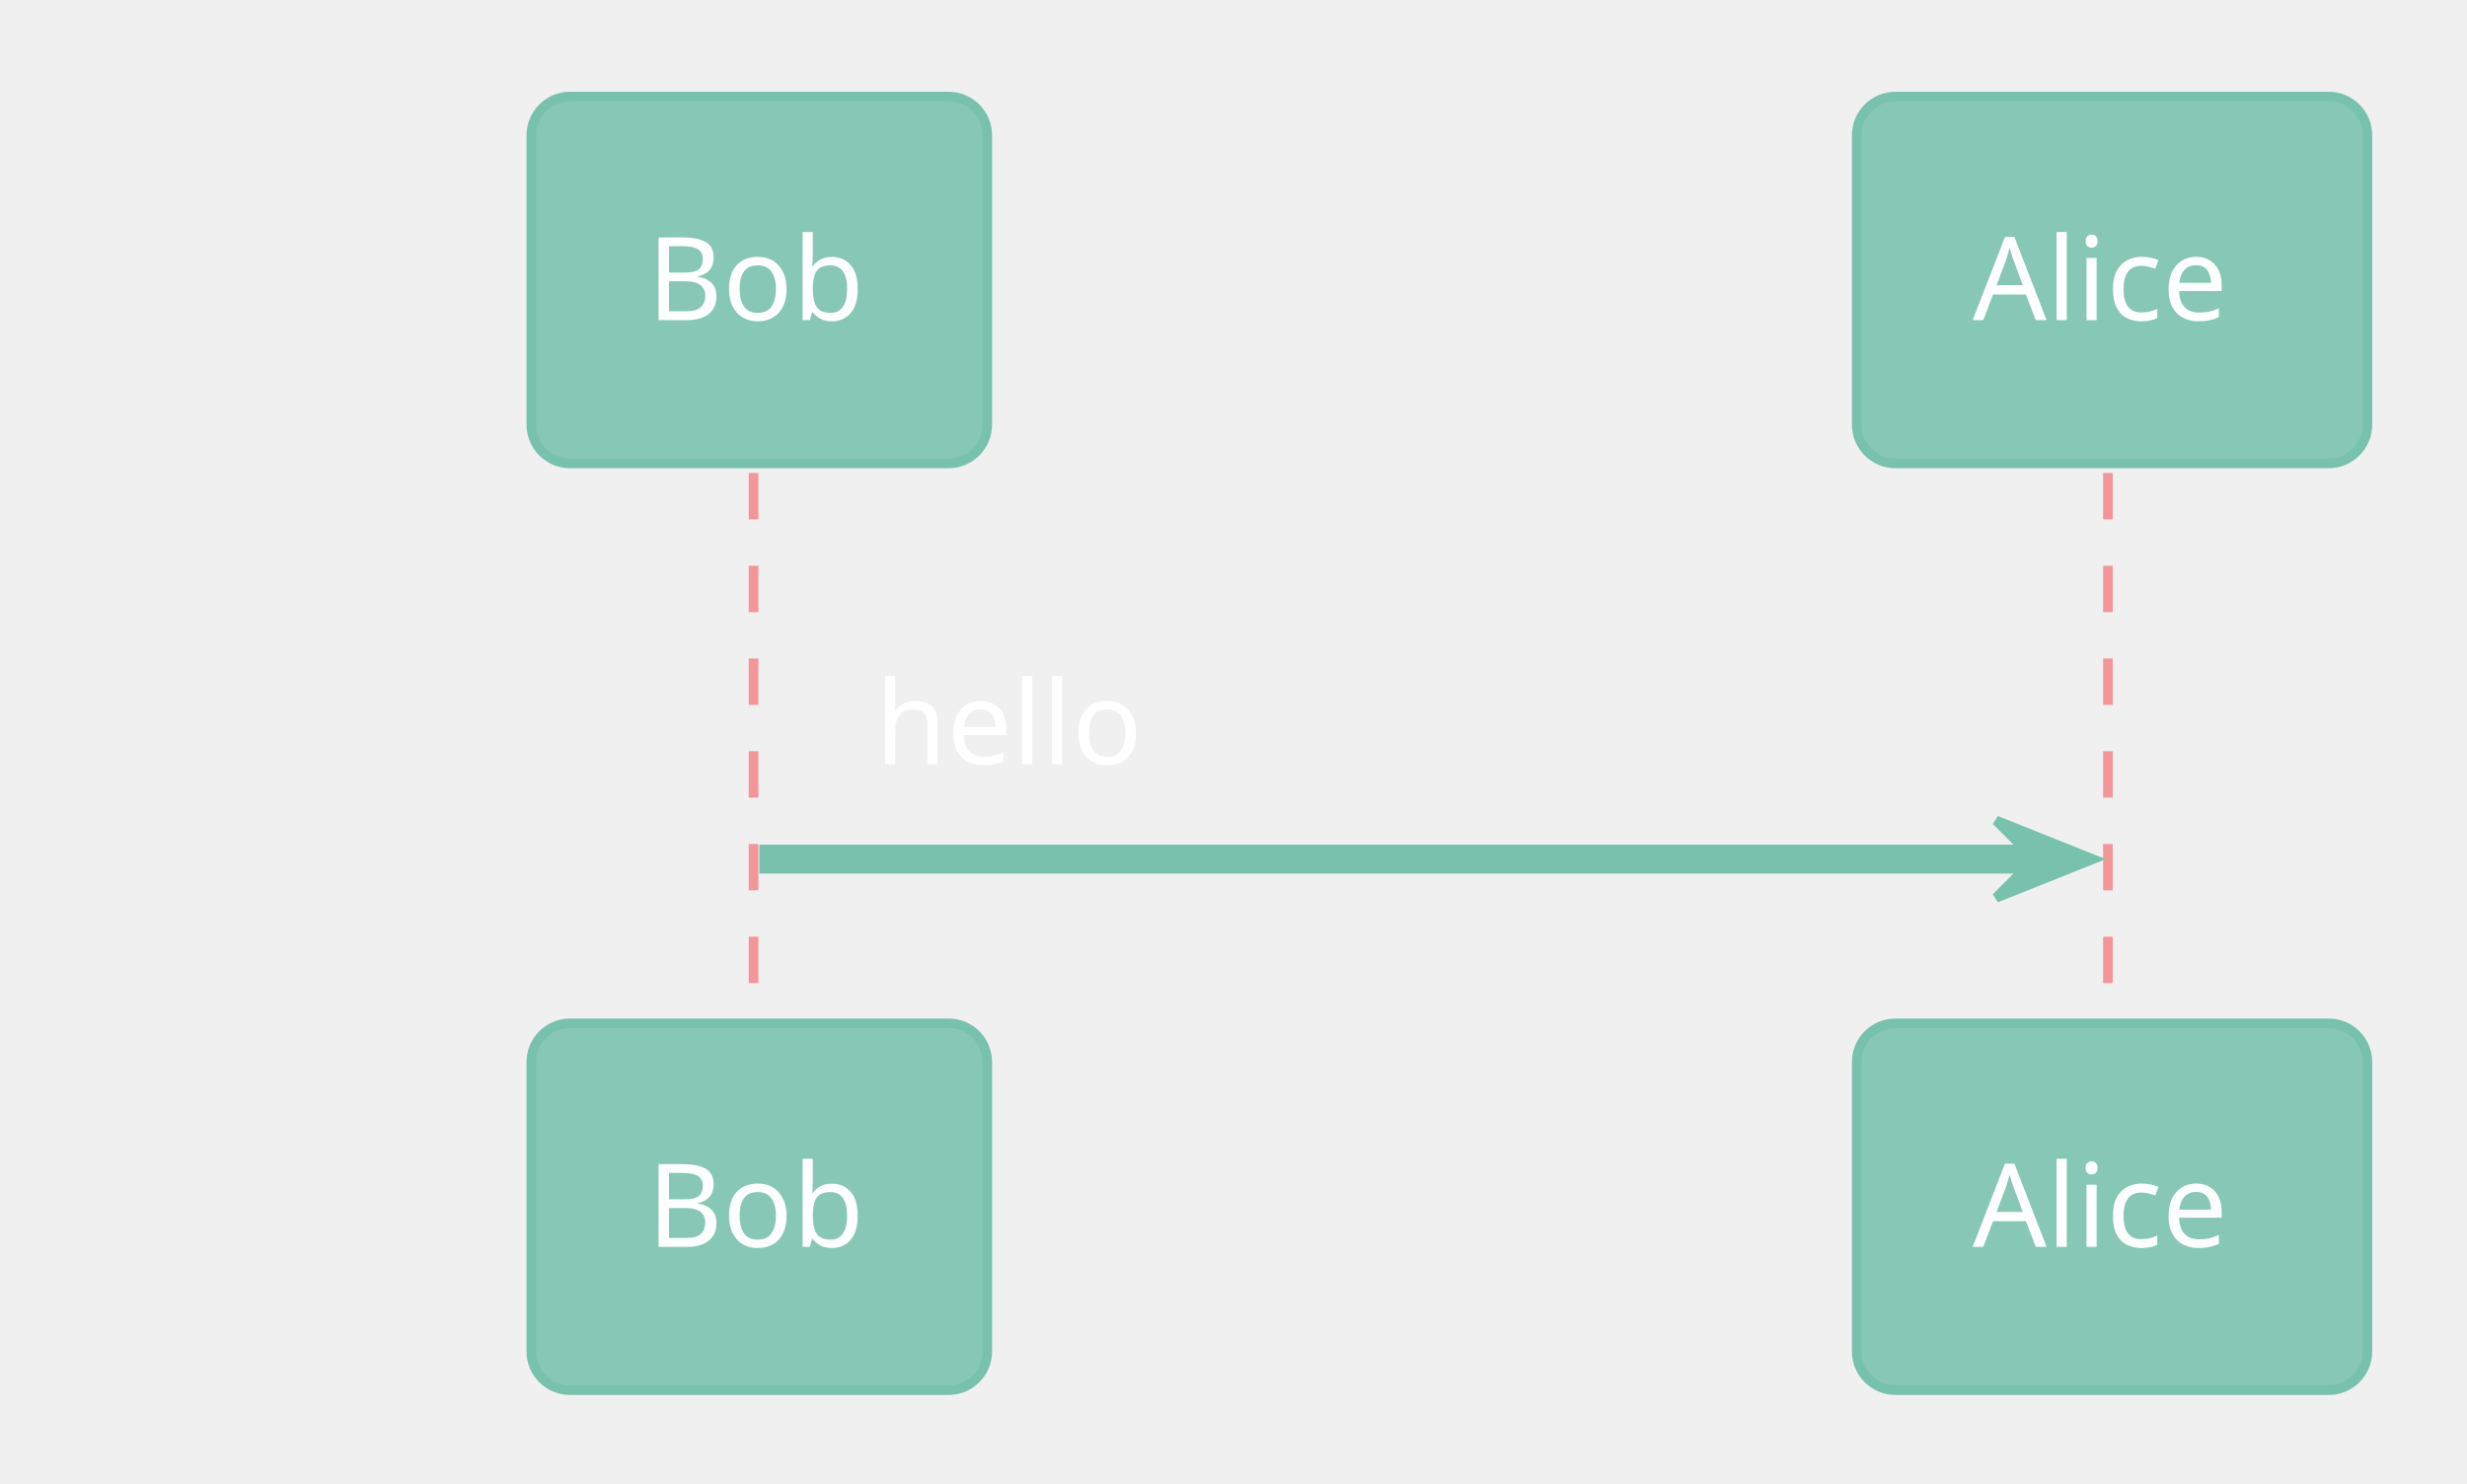
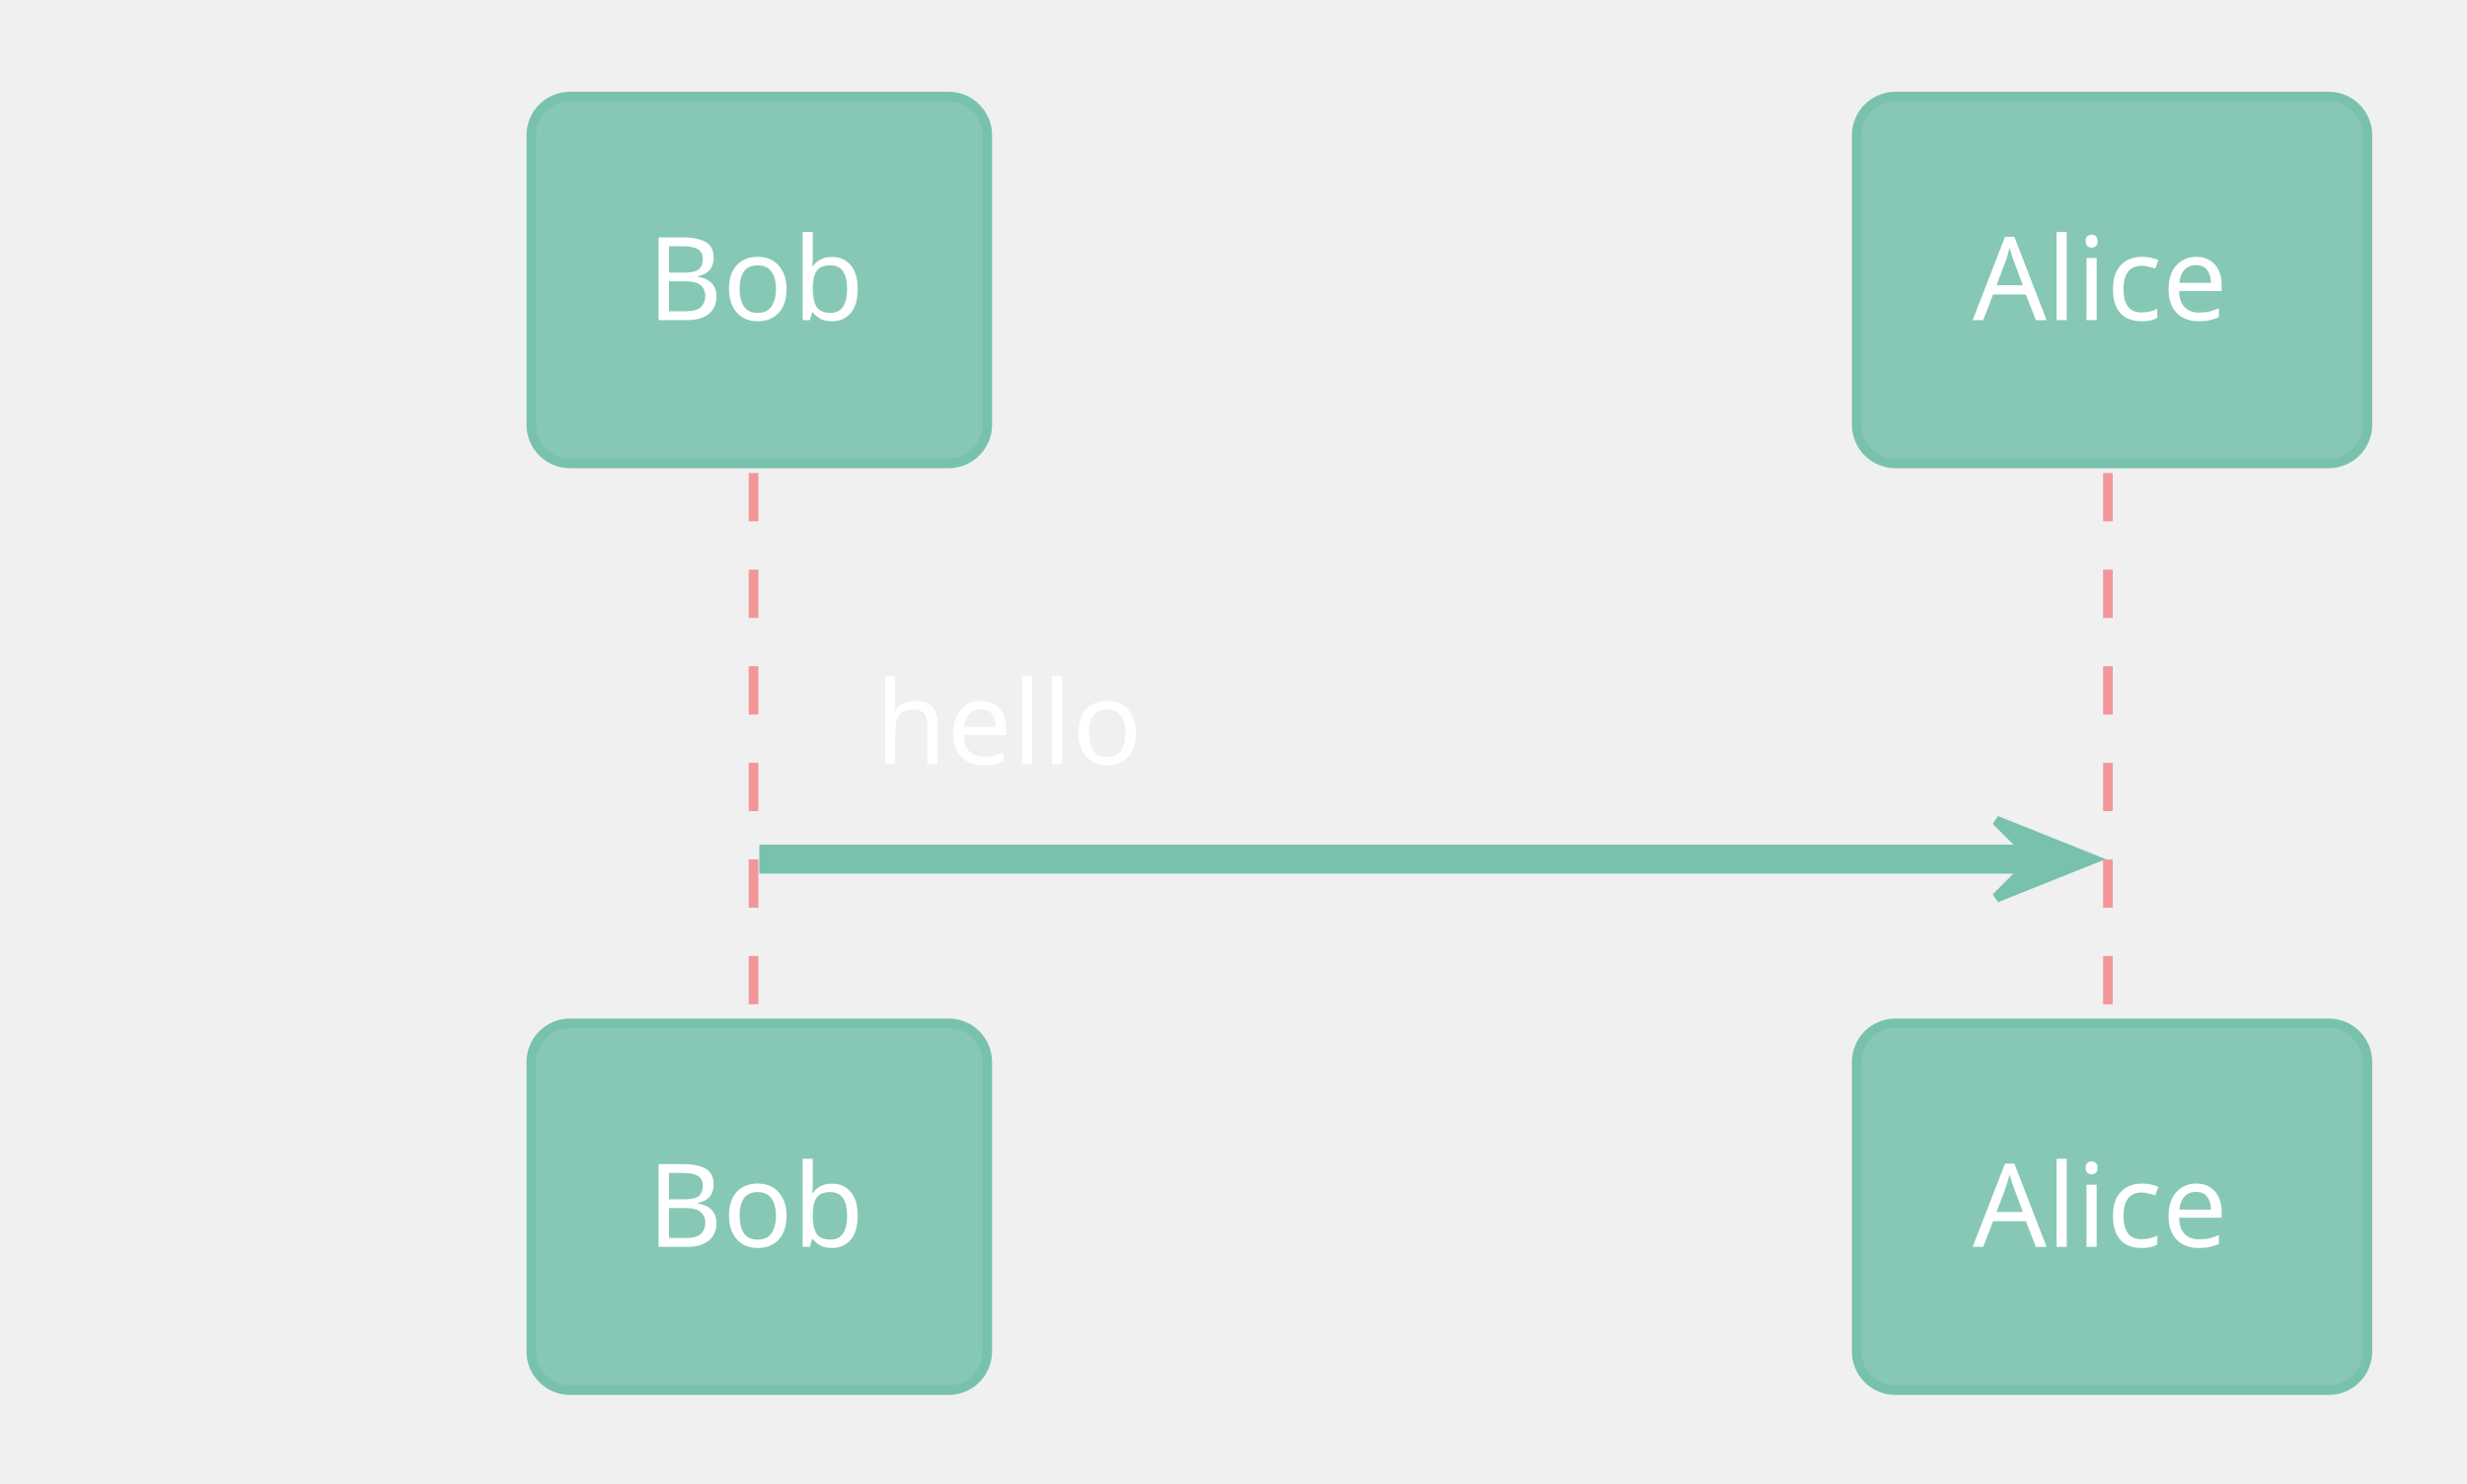
<svg xmlns="http://www.w3.org/2000/svg" contentStyleType="text/css" data-diagram-type="SEQUENCE" height="160.417px" preserveAspectRatio="none" style="width:266px;height:160px;" version="1.1" viewBox="0 0 266 160" width="266.667px" zoomAndPan="magnify">
  <defs />
  <g>
    <g>
      <rect fill="#000000" fill-opacity="0" height="60.384" width="8.333" x="77.704" y="51.009" />
-       <line style="stroke:#F3969A;stroke-width:1.042;stroke-dasharray:5.0,5.0;" x1="81.25" x2="81.25" y1="51.009" y2="111.393" />
+       <line style="stroke:#F3969A;stroke-width:1.042;stroke-dasharray:5.208,5.208;" x1="81.25" x2="81.25" y1="51.009" y2="111.393" />
    </g>
    <g>
      <rect fill="#000000" fill-opacity="0" height="60.384" width="8.333" x="223.563" y="51.009" />
-       <line style="stroke:#F3969A;stroke-width:1.042;stroke-dasharray:5.0,5.0;" x1="227.283" x2="227.283" y1="51.009" y2="111.393" />
+       <line style="stroke:#F3969A;stroke-width:1.042;stroke-dasharray:5.208,5.208;" x1="227.283" x2="227.283" y1="51.009" y2="111.393" />
    </g>
    <g class="participant participant-head" data-participant="Bob">
      <rect fill="#86C8B5" height="39.551" rx="4.167" ry="4.167" style="stroke:#78C2AD;stroke-width:1.042;" width="49.158" x="57.292" y="10.417" />
-       <text fill="#FFFFFF" font-family="Verdana" font-size="12.5" lengthAdjust="spacing" textLength="24.158" x="69.792" y="34.519">Bob</text>
+       <text fill="#FFFFFF" font-family="'Verdana'" font-size="12.5" lengthAdjust="spacing" textLength="24.158" x="69.792" y="34.519">Bob</text>
    </g>
    <g class="participant participant-tail" data-participant="Bob">
      <rect fill="#86C8B5" height="39.551" rx="4.167" ry="4.167" style="stroke:#78C2AD;stroke-width:1.042;" width="49.158" x="57.292" y="110.352" />
-       <text fill="#FFFFFF" font-family="Verdana" font-size="12.5" lengthAdjust="spacing" textLength="24.158" x="69.792" y="134.454">Bob</text>
+       <text fill="#FFFFFF" font-family="'Verdana'" font-size="12.5" lengthAdjust="spacing" textLength="24.158" x="69.792" y="134.454">Bob</text>
    </g>
    <g class="participant participant-head" data-participant="Alice">
      <rect fill="#86C8B5" height="39.551" rx="4.167" ry="4.167" style="stroke:#78C2AD;stroke-width:1.042;" width="55.06" x="200.199" y="10.417" />
-       <text fill="#FFFFFF" font-family="Verdana" font-size="12.5" lengthAdjust="spacing" textLength="30.06" x="212.699" y="34.519">Alice</text>
+       <text fill="#FFFFFF" font-family="'Verdana'" font-size="12.5" lengthAdjust="spacing" textLength="30.06" x="212.699" y="34.519">Alice</text>
    </g>
    <g class="participant participant-tail" data-participant="Alice">
      <rect fill="#86C8B5" height="39.551" rx="4.167" ry="4.167" style="stroke:#78C2AD;stroke-width:1.042;" width="55.06" x="200.199" y="110.352" />
-       <text fill="#FFFFFF" font-family="Verdana" font-size="12.5" lengthAdjust="spacing" textLength="30.06" x="212.699" y="134.454">Alice</text>
+       <text fill="#FFFFFF" font-family="'Verdana'" font-size="12.5" lengthAdjust="spacing" textLength="30.06" x="212.699" y="134.454">Alice</text>
    </g>
    <g class="message" data-participant-1="Bob" data-participant-2="Alice">
      <polygon fill="#78C2AD" points="215.229,88.477,225.646,92.643,215.229,96.81,219.396,92.643" style="stroke:#78C2AD;stroke-width:1.042;" />
      <line style="stroke:#78C2AD;stroke-width:3.125;" x1="81.871" x2="221.479" y1="92.643" y2="92.643" />
-       <text fill="#FFFFFF" font-family="Verdana" font-size="12.5" lengthAdjust="spacing" textLength="30.206" x="94.371" y="82.404">hello</text>
+       <text fill="#FFFFFF" font-family="'Verdana'" font-size="12.5" lengthAdjust="spacing" textLength="30.206" x="94.371" y="82.404">hello</text>
    </g>
  </g>
</svg>
